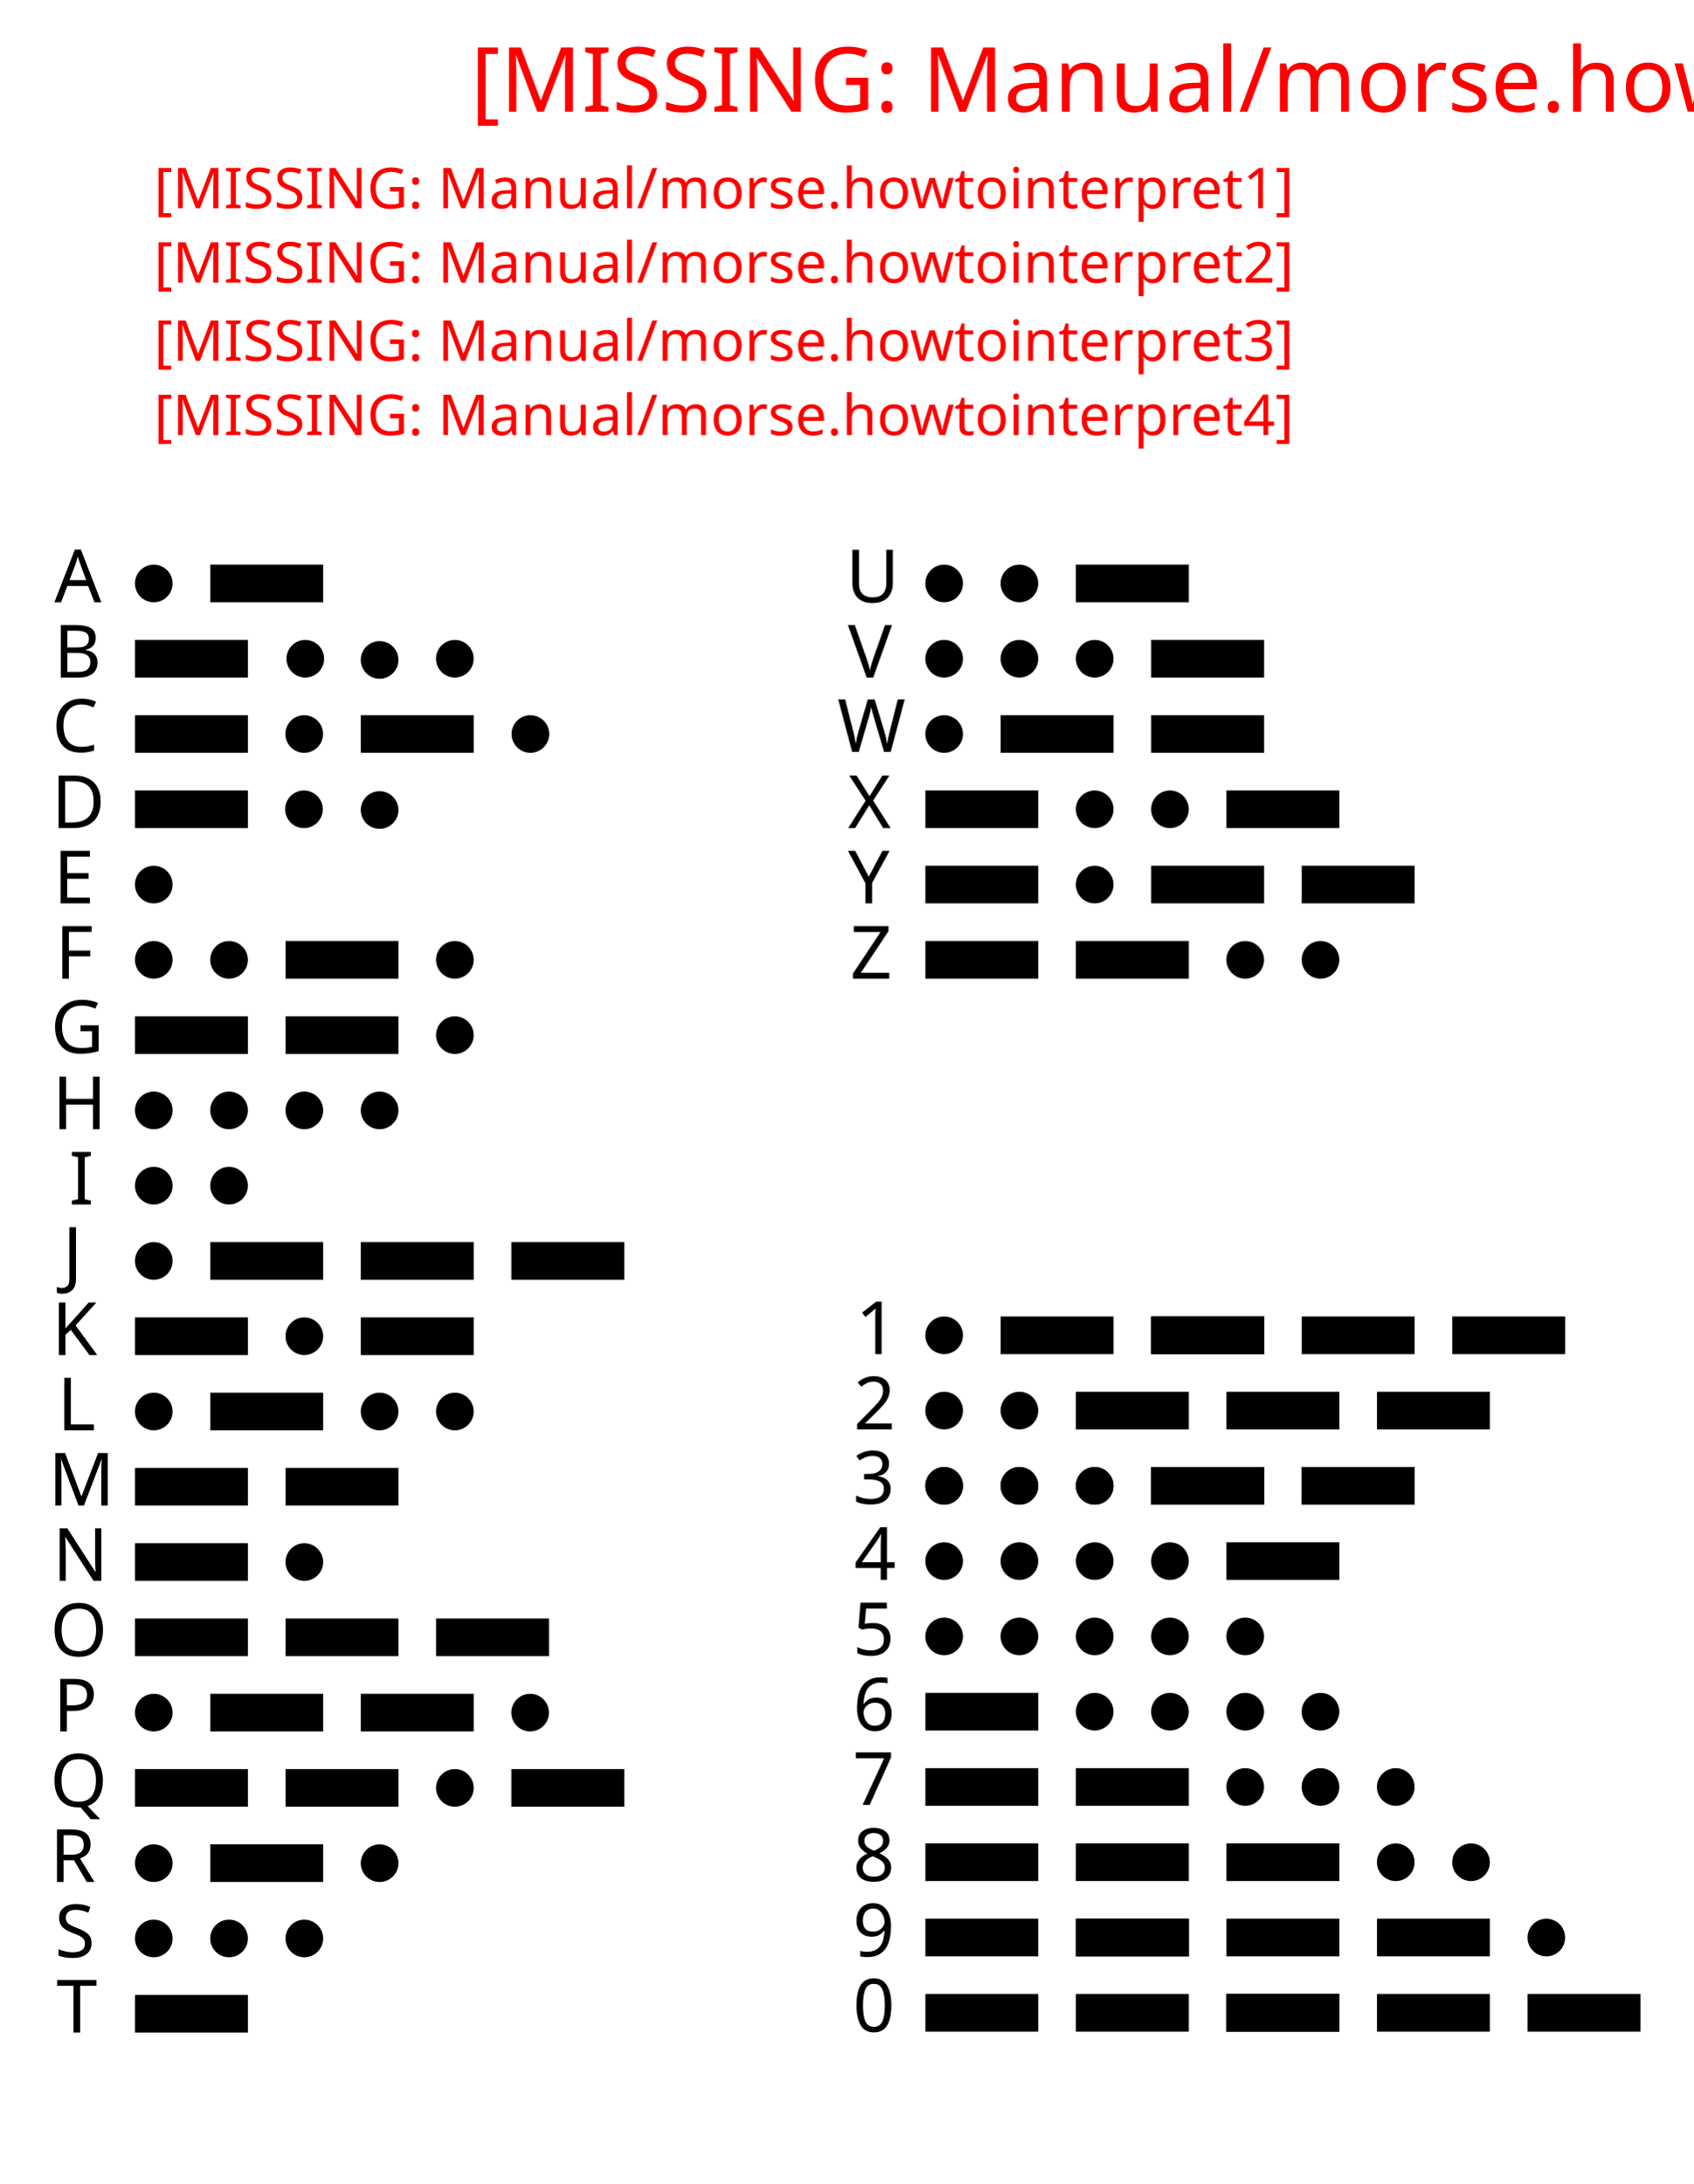
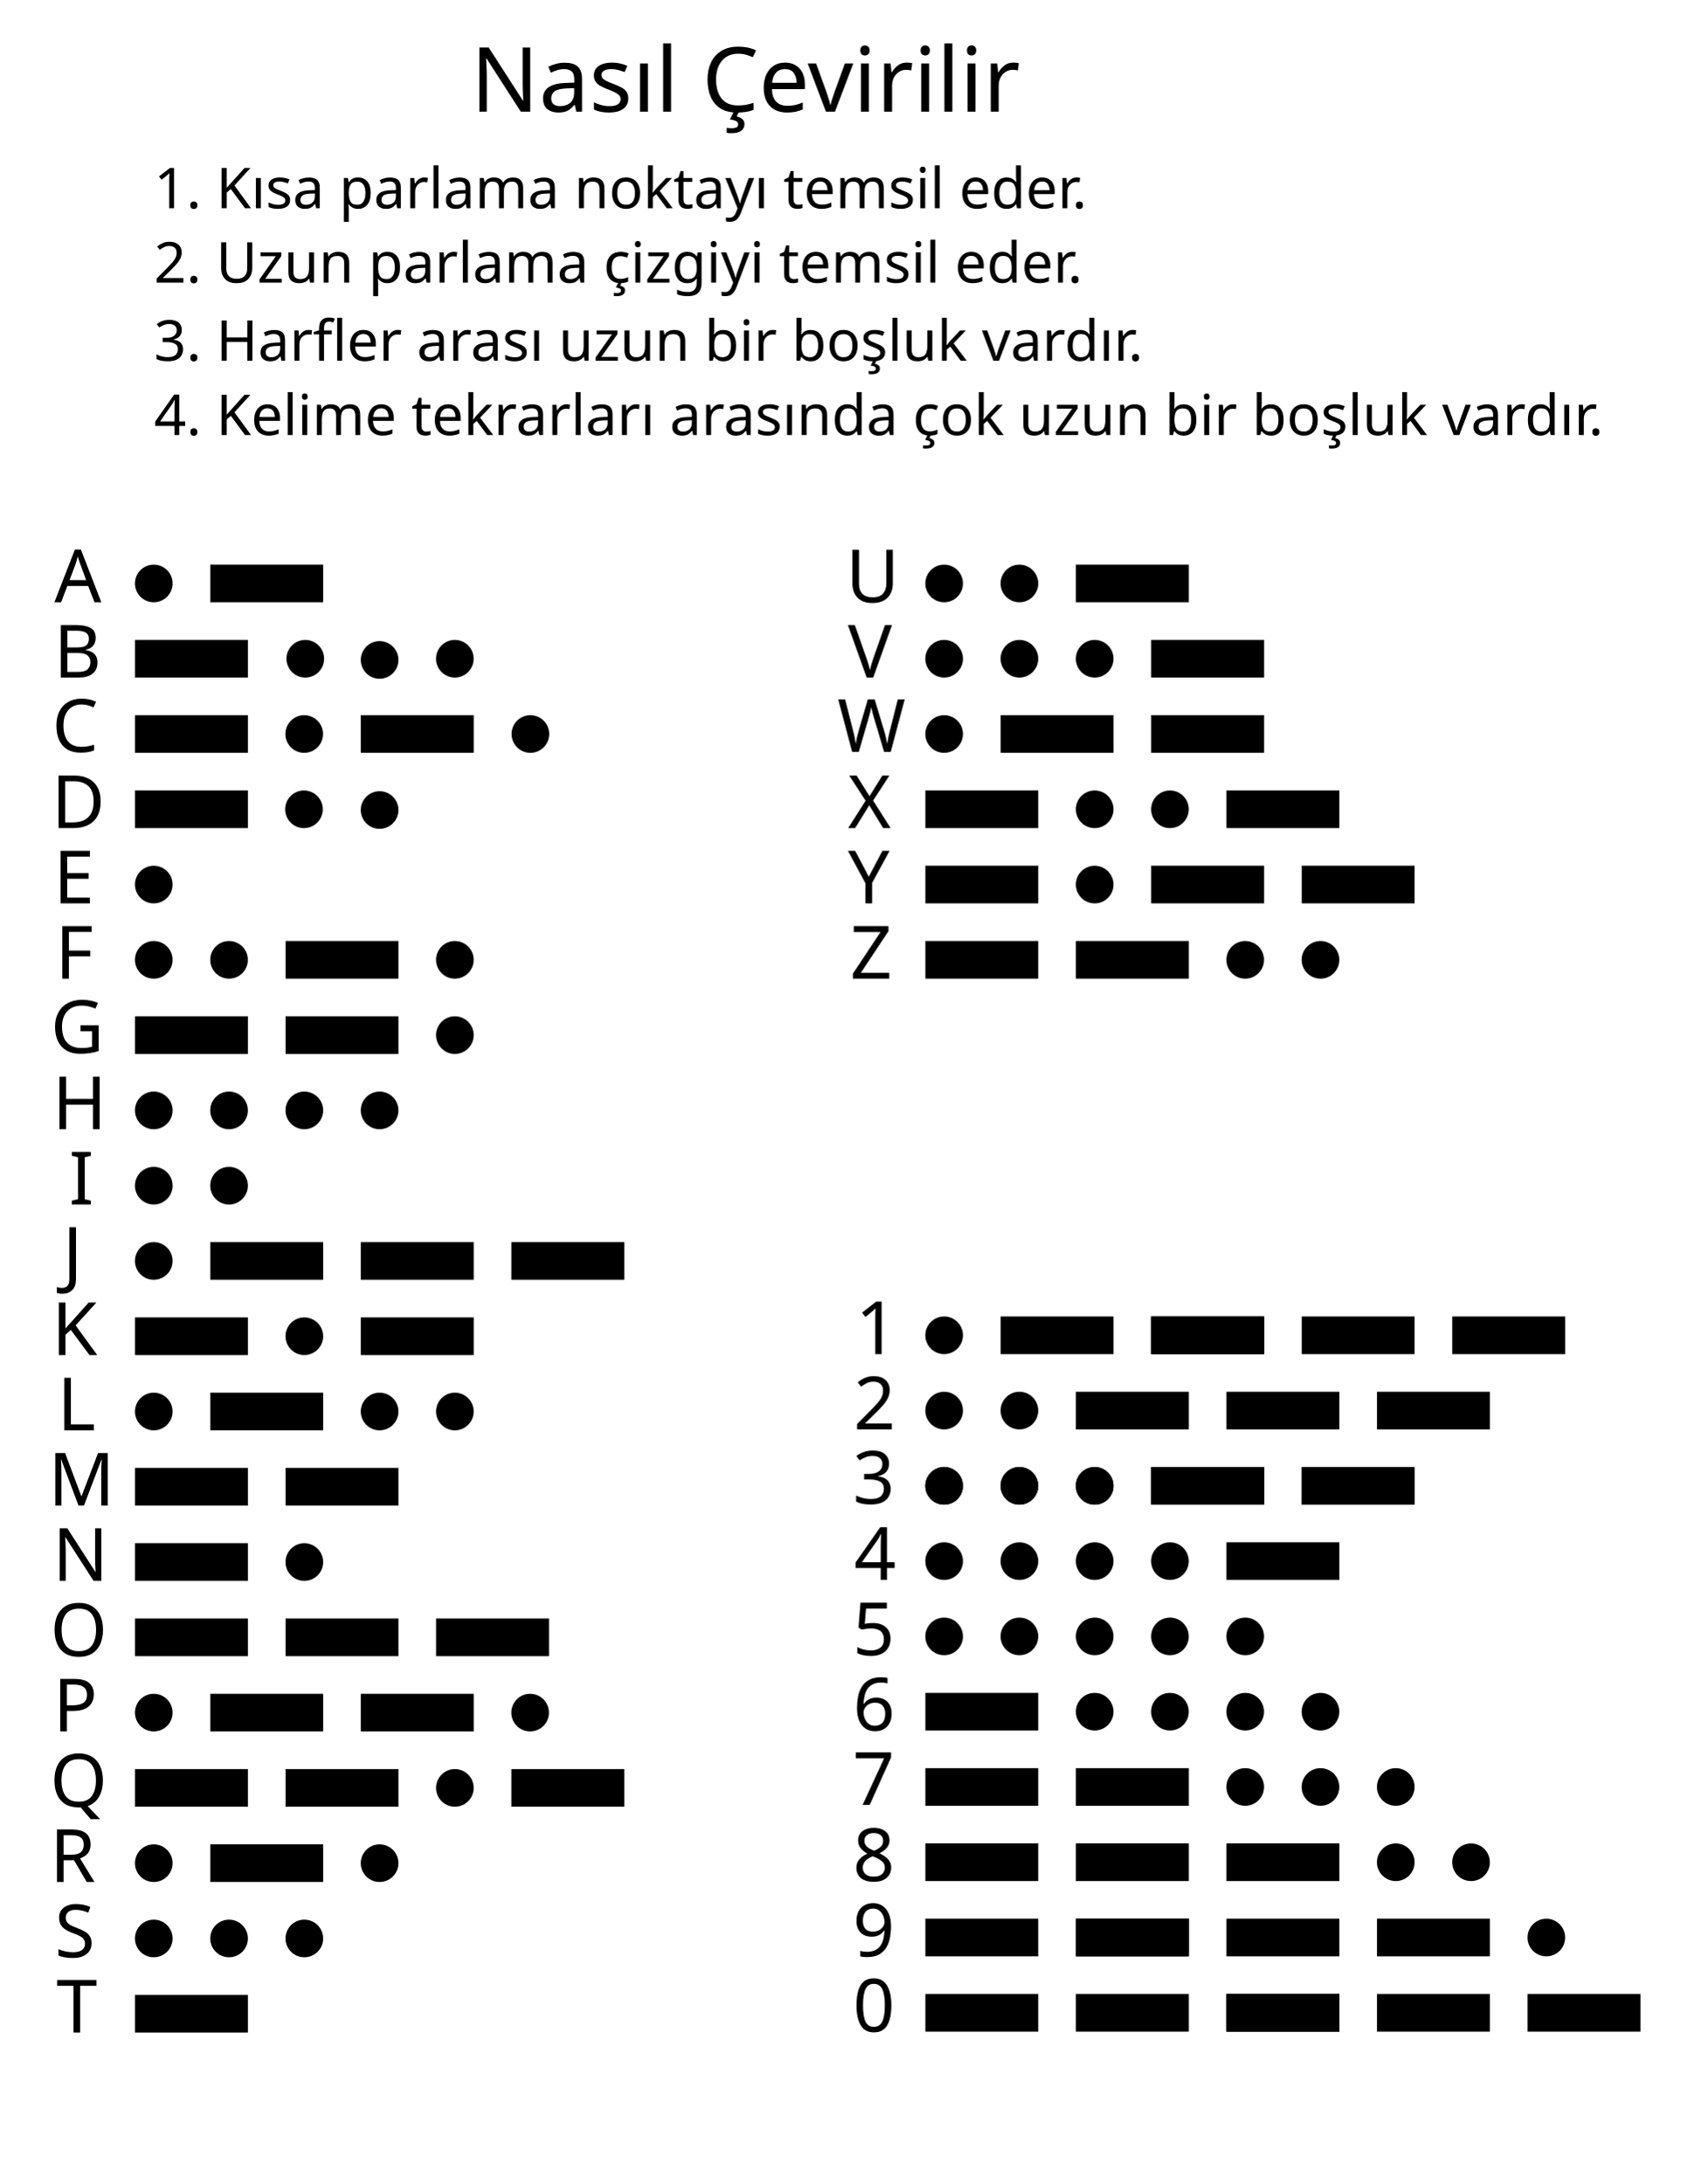
<svg xmlns="http://www.w3.org/2000/svg" xmlns:xlink="http://www.w3.org/1999/xlink" version="1.0" width="450" height="580" viewBox="0 0 414.772 500.994" id="Layer_2" xml:space="preserve">
  <defs id="defs3017" />
-   <g id="g2643" font-family="sans-serif">
-     <text x="115.249" y="10.538" id="text2872" style="font-size:22px;font-family:Special Elite, Sans-Serif;" fill="#ff0000">[MISSING: Manual/morse.howtointerpretheader]</text>
-     <text xml:space="preserve" style="font-size:15px;font-style:normal;line-height:200%;letter-spacing:0px;word-spacing:0px;fill:#000000;fill-opacity:1;stroke:none;font-family:Special Elite, Sans-Serif" x="40.912" y="55.327" id="text3464" transform="matrix(0.9217156,0,0,0.9217156,0,-16.80051)" font-family="sans-serif">
-       <tspan id="tspan3466" x="40.912" y="55.327" fill="#ff0000">[MISSING: Manual/morse.howtointerpret1]</tspan>
-       <tspan x="40.912" y="75.077" id="tspan3468" fill="#ff0000">[MISSING: Manual/morse.howtointerpret2]</tspan>
-       <tspan x="40.912" y="95.827" id="tspan3470" fill="#ff0000">[MISSING: Manual/morse.howtointerpret3]</tspan>
-       <tspan x="40.912" y="115.577" id="tspan3472" fill="#ff0000">[MISSING: Manual/morse.howtointerpret4]</tspan>
+   <g id="g2643">
+     <text x="115.249" y="10.538" id="text2872" style="font-size:22px;font-family:Special Elite, Sans-Serif;">Nasıl Çevirilir</text>
+     <text xml:space="preserve" style="font-size:15px;font-style:normal;line-height:200%;letter-spacing:0px;word-spacing:0px;fill:#000000;fill-opacity:1;stroke:none;font-family:Special Elite, Sans-Serif" x="40.912" y="55.327" id="text3464" transform="matrix(0.9217156,0,0,0.9217156,0,-16.80051)">
+       <tspan id="tspan3466" x="40.912" y="55.327">1. Kısa parlama noktayı temsil eder.</tspan>
+       <tspan x="40.912" y="75.077" id="tspan3468">2. Uzun parlama çizgiyi temsil eder.</tspan>
+       <tspan x="40.912" y="95.827" id="tspan3470">3. Harfler arası uzun bir boşluk vardır.</tspan>
+       <tspan x="40.912" y="115.577" id="tspan3472">4. Kelime tekrarları arasında çok uzun bir boşluk vardır.</tspan>
    </text>
  </g>
  <g transform="translate(-3.816479,0)" id="g3272">
    <g transform="translate(-18.43432,0)" id="g3132">
      <circle cx="39.4" cy="141.48" r="3.555" transform="matrix(1.296365,0,0,1.296365,202.3859,-57.34044)" id="circle3554" />
      <rect width="27.651" height="9.217" x="285.732" y="121.457" id="rect3556" />
      <circle cx="39.4" cy="141.48" r="3.555" transform="matrix(1.296365,0,0,1.296365,220.8202,-57.34044)" id="circle3558" />
      <circle cx="39.4" cy="141.48" r="3.555" transform="matrix(1.296365,0,0,1.296365,202.3859,-38.90613)" id="circle3560" />
      <circle cx="39.4" cy="141.48" r="3.555" transform="matrix(1.296365,0,0,1.296365,220.8202,-38.90613)" id="circle3562" />
      <circle cx="39.4" cy="141.48" r="3.555" transform="matrix(1.296365,0,0,1.296365,239.2545,-38.90613)" id="circle3564" />
      <rect width="27.651" height="9.217" x="304.166" y="139.891" id="rect3566" />
      <circle cx="39.4" cy="141.48" r="3.555" transform="matrix(1.296365,0,0,1.296365,202.3859,-20.47182)" id="circle3568" />
      <rect width="27.651" height="9.217" x="267.298" y="158.325" id="rect3570" />
      <rect width="27.651" height="9.217" x="304.166" y="158.325" id="rect3572" />
      <rect width="27.651" height="9.217" x="248.863" y="176.76" id="rect3574" />
      <circle cx="39.4" cy="141.48" r="3.555" transform="matrix(1.296365,0,0,1.296365,239.2545,-2.037504)" id="circle3576" />
      <circle cx="39.4" cy="141.48" r="3.555" transform="matrix(1.296365,0,0,1.296365,257.6889,-2.037504)" id="circle3578" />
      <rect width="27.651" height="9.217" x="322.6" y="176.76" id="rect3580" />
      <rect width="27.651" height="9.217" x="248.863" y="195.194" id="rect3588" />
      <rect width="27.651" height="9.217" x="304.166" y="195.194" id="rect3590" />
      <rect width="27.651" height="9.217" x="341.035" y="195.194" id="rect3592" />
      <circle cx="39.4" cy="141.48" r="3.555" transform="matrix(1.296365,0,0,1.296365,239.2545,16.39681)" id="circle3594" />
      <rect width="27.651" height="9.217" x="248.863" y="213.628" id="rect3596" />
      <rect width="27.651" height="9.217" x="285.732" y="213.628" id="rect3598" />
      <circle cx="39.4" cy="141.48" r="3.555" transform="matrix(1.296365,0,0,1.296365,276.1232,34.83112)" id="circle3600" />
      <circle cx="39.4" cy="141.48" r="3.555" transform="matrix(1.296365,0,0,1.296365,294.5575,34.83112)" id="circle3602" />
      <g transform="translate(-1.849737,0)" id="g2615">
        <text x="231.225" y="130.674" id="text3604" xml:space="preserve" style="font-size:18px;font-family:Special Elite, Sans-Serif">U</text>
        <text x="231.748" y="149.108" id="text3608" xml:space="preserve" style="font-size:18px;font-family:Special Elite, Sans-Serif">V</text>
        <text x="229.155" y="167.318" id="text3612" xml:space="preserve" style="font-size:18px;font-family:Special Elite, Sans-Serif">W</text>
        <text x="231.734" y="185.977" id="text3616" xml:space="preserve" style="font-size:18px;font-family:Special Elite, Sans-Serif">X</text>
        <text x="231.761" y="204.411" id="text3620" xml:space="preserve" style="font-size:18px;font-family:Special Elite, Sans-Serif">Y</text>
        <text x="232.279" y="222.846" id="text3624" xml:space="preserve" style="font-size:18px;font-family:Special Elite, Sans-Serif">Z</text>
      </g>
    </g>
    <g id="g3169">
      <circle cx="39.4" cy="141.48" r="3.555" transform="matrix(1.296365,0,0,1.296365,-9.608658,-57.34044)" id="circle2870" />
      <rect width="27.651" height="9.217" x="55.303" y="121.457" id="rect3010" />
      <circle cx="39.4" cy="141.48" r="3.555" transform="matrix(1.296365,0,0,1.296365,27.49629,-38.90613)" id="circle3324" />
      <circle cx="39.4" cy="141.48" r="3.555" transform="matrix(1.296365,0,0,1.296365,45.69428,-38.61128)" id="circle3326" />
      <circle cx="39.4" cy="141.48" r="3.555" transform="matrix(1.296365,0,0,1.296365,64.12268,-38.90613)" id="circle3328" />
      <rect width="27.651" height="9.217" x="36.869" y="158.325" id="rect3330" />
      <circle cx="39.4" cy="141.48" r="3.555" transform="matrix(1.296365,0,0,1.296365,27.23125,-20.47181)" id="circle3332" />
      <rect width="27.651" height="9.217" x="92.172" y="158.325" id="rect3334" />
      <circle cx="39.4" cy="141.48" r="3.555" transform="matrix(1.296365,0,0,1.296365,82.62363,-20.47181)" id="circle3336" />
      <rect width="27.651" height="9.217" x="36.869" y="176.76" id="rect3338" />
      <circle cx="39.4" cy="141.48" r="3.555" transform="matrix(1.296365,0,0,1.296365,27.17162,-2.037504)" id="circle3340" />
      <circle cx="39.4" cy="141.48" r="3.555" transform="matrix(1.296365,0,0,1.296365,45.69428,-1.859714)" id="circle3342" />
      <circle cx="39.4" cy="141.48" r="3.555" transform="matrix(1.296365,0,0,1.296365,-9.608658,16.39681)" id="circle3412" />
      <circle cx="39.4" cy="141.48" r="3.555" transform="matrix(1.296365,0,0,1.296365,-9.608657,34.83112)" id="circle3414" />
      <circle cx="39.4" cy="141.48" r="3.555" transform="matrix(1.296365,0,0,1.296365,8.825654,34.83112)" id="circle3416" />
      <rect width="27.651" height="9.217" x="73.737" y="213.628" id="rect3420" />
      <circle cx="39.4" cy="141.48" r="3.555" transform="matrix(1.296365,0,0,1.296365,64.12859,34.83112)" id="circle3422" />
      <rect width="27.651" height="9.217" x="36.869" y="232.063" id="rect3424" />
      <rect width="27.651" height="9.217" x="73.737" y="232.063" id="rect3426" />
      <circle cx="39.4" cy="141.48" r="3.555" transform="matrix(1.296365,0,0,1.296365,64.12859,53.26543)" id="circle3428" />
      <circle cx="39.4" cy="141.48" r="3.555" transform="matrix(1.296365,0,0,1.296365,-9.608658,71.69974)" id="circle3458" />
      <circle cx="39.4" cy="141.48" r="3.555" transform="matrix(1.296365,0,0,1.296365,8.825653,71.69974)" id="circle3460" />
      <circle cx="39.4" cy="141.48" r="3.555" transform="matrix(1.296365,0,0,1.296365,27.25997,71.69974)" id="circle3462" />
      <circle cx="39.4" cy="141.48" r="3.555" transform="matrix(1.296365,0,0,1.296365,45.69428,71.69974)" id="circle3464" />
      <circle cx="39.4" cy="141.48" r="3.555" transform="matrix(1.296365,0,0,1.296365,-9.608658,90.13405)" id="circle3466" />
      <circle cx="39.4" cy="141.48" r="3.555" transform="matrix(1.296365,0,0,1.296365,8.825654,90.13405)" id="circle3468" />
      <circle cx="39.4" cy="141.48" r="3.555" transform="matrix(1.296365,0,0,1.296365,-9.608658,108.5684)" id="circle3470" />
      <rect width="27.651" height="9.217" x="55.303" y="287.366" id="rect3472" />
      <rect width="27.651" height="9.217" x="92.172" y="287.366" id="rect3474" />
      <rect width="27.651" height="9.217" x="129.04" y="287.366" id="rect3476" />
      <rect width="27.651" height="9.217" x="36.869" y="305.8" id="rect3478" />
      <circle cx="39.4" cy="141.48" r="3.555" transform="matrix(1.296365,0,0,1.296365,27.25997,127.0027)" id="circle3480" />
      <rect width="27.651" height="9.217" x="92.172" y="305.8" id="rect3482" />
      <circle cx="39.4" cy="141.48" r="3.555" transform="matrix(1.296365,0,0,1.296365,-9.608658,145.437)" id="circle3484" />
      <rect width="27.651" height="9.217" x="55.303" y="324.234" id="rect3486" />
      <circle cx="39.4" cy="141.48" r="3.555" transform="matrix(1.296365,0,0,1.296365,45.69428,145.437)" id="circle3488" />
      <circle cx="39.4" cy="141.48" r="3.555" transform="matrix(1.296365,0,0,1.296365,64.12859,145.437)" id="circle3490" />
      <rect width="27.651" height="9.217" x="36.869" y="342.669" id="rect3492" />
      <rect width="27.651" height="9.217" x="73.737" y="342.669" id="rect3494" />
      <rect width="27.651" height="9.217" x="36.869" y="361.103" id="rect3496" />
      <circle cx="39.4" cy="141.48" r="3.555" transform="matrix(1.296365,0,0,1.296365,27.25997,182.3056)" id="circle3498" />
      <rect width="27.651" height="9.217" x="36.869" y="379.537" id="rect3500" />
      <rect width="27.651" height="9.217" x="73.737" y="379.537" id="rect3502" />
      <rect width="27.651" height="9.217" x="110.606" y="379.537" id="rect3504" />
      <circle cx="39.4" cy="141.48" r="3.555" transform="matrix(1.296365,0,0,1.296365,-9.608658,219.1742)" id="circle3506" />
      <rect width="27.651" height="9.217" x="55.303" y="397.971" id="rect3508" />
      <rect width="27.651" height="9.217" x="92.172" y="397.971" id="rect3510" />
      <circle cx="39.4" cy="141.48" r="3.555" transform="matrix(1.296365,0,0,1.296365,82.5629,219.1742)" id="circle3512" />
      <rect width="27.651" height="9.217" x="36.869" y="416.406" id="rect3514" />
      <rect width="27.651" height="9.217" x="73.737" y="416.406" id="rect3516" />
      <circle cx="39.4" cy="141.48" r="3.555" transform="matrix(1.296365,0,0,1.296365,64.12859,237.6085)" id="circle3518" />
      <rect width="27.651" height="9.217" x="129.04" y="416.406" id="rect3520" />
      <circle cx="39.4" cy="141.48" r="3.555" transform="matrix(1.296365,0,0,1.296365,-9.608657,256.0428)" id="circle3522" />
      <rect width="27.651" height="9.217" x="55.303" y="434.84" id="rect3524" />
      <circle cx="39.4" cy="141.48" r="3.555" transform="matrix(1.296365,0,0,1.296365,45.69428,256.0428)" id="circle3526" />
      <circle cx="39.4" cy="141.48" r="3.555" transform="matrix(1.296365,0,0,1.296365,27.25997,274.4772)" id="circle3528" />
      <circle cx="39.4" cy="141.48" r="3.555" transform="matrix(1.296365,0,0,1.296365,8.825654,274.4772)" id="circle3530" />
      <circle cx="39.4" cy="141.48" r="3.555" transform="matrix(1.296365,0,0,1.296365,-9.608657,274.4772)" id="circle3532" />
      <rect width="27.651" height="9.217" x="36.869" y="471.709" id="rect3534" />
      <g id="g2573">
        <text x="17.138" y="130.674" id="text3309" xml:space="preserve" style="font-size:18px;font-family:Special Elite, Sans-Serif">A</text>
        <text x="16.954" y="149.108" id="text3344" xml:space="preserve" style="font-size:18px;font-family:Special Elite, Sans-Serif">B</text>
        <text x="16.535" y="167.318" id="text3350" xml:space="preserve" style="font-size:18px;font-family:Special Elite, Sans-Serif">C</text>
        <text x="16.409" y="185.977" id="text3356" xml:space="preserve" style="font-size:18px;font-family:Special Elite, Sans-Serif">D</text>
        <text x="16.904" y="204.411" id="text3360" xml:space="preserve" style="font-size:18px;font-family:Special Elite, Sans-Serif">E</text>
        <text x="17.323" y="222.846" id="text3364" xml:space="preserve" style="font-size:18px;font-family:Special Elite, Sans-Serif">F</text>
        <text x="16.202" y="241.055" id="text3368" xml:space="preserve" style="font-size:18px;font-family:Special Elite, Sans-Serif">G</text>
        <text x="16.634" y="259.714" id="text3372" xml:space="preserve" style="font-size:18px;font-family:Special Elite, Sans-Serif">H</text>
        <text x="20.694" y="278.148" id="text3376" xml:space="preserve" style="font-size:18px;font-family:Special Elite, Sans-Serif">I</text>
        <text x="19.145" y="296.583" id="text3380" xml:space="preserve" style="font-size:18px;font-family:Special Elite, Sans-Serif">J</text>
        <text x="16.481" y="315.017" id="text3384" xml:space="preserve" style="font-size:18px;font-family:Special Elite, Sans-Serif">K</text>
        <text x="17.813" y="333.451" id="text3388" xml:space="preserve" style="font-size:18px;font-family:Special Elite, Sans-Serif">L</text>
        <text x="15.621" y="351.886" id="text3392" xml:space="preserve" style="font-size:18px;font-family:Special Elite, Sans-Serif">M</text>
        <text x="16.684" y="370.32" id="text3396" xml:space="preserve" style="font-size:18px;font-family:Special Elite, Sans-Serif">N</text>
        <text x="16.085" y="388.754" id="text3400" xml:space="preserve" style="font-size:18px;font-family:Special Elite, Sans-Serif">O</text>
        <text x="16.058" y="425.623" id="text3404" xml:space="preserve" style="font-size:18px;font-family:Special Elite, Sans-Serif">Q</text>
        <text x="16.828" y="407.189" id="text3408" xml:space="preserve" style="font-size:18px;font-family:Special Elite, Sans-Serif">P</text>
        <text x="16.022" y="444.057" id="text3536" xml:space="preserve" style="font-size:18px;font-family:Special Elite, Sans-Serif">R</text>
        <text x="17.206" y="462.492" id="text3540" xml:space="preserve" style="font-size:18px;font-family:Special Elite, Sans-Serif">S</text>
        <text x="17.624" y="480.926" id="text3544" xml:space="preserve" style="font-size:18px;font-family:Special Elite, Sans-Serif">T</text>
      </g>
      <use transform="translate(-18.43431,18.43431)" id="use2703" x="0" y="0" width="414.772" height="500.994" xlink:href="#rect3010" />
    </g>
    <g transform="translate(-18.43431,64.2951)" id="g3051">
      <use transform="translate(211.9946,119.823)" id="use2707" x="0" y="0" width="414.772" height="500.994" xlink:href="#rect3010" />
      <use transform="translate(248.8632,119.823)" id="use2709" x="0" y="0" width="414.772" height="500.994" xlink:href="#rect3010" />
      <use id="use2711" x="0" y="0" width="414.772" height="500.994" xlink:href="#use2709" />
      <use transform="translate(285.7318,119.823)" id="use2713" x="0" y="0" width="414.772" height="500.994" xlink:href="#rect3010" />
      <use transform="translate(322.6005,119.823)" id="use2715" x="0" y="0" width="414.772" height="500.994" xlink:href="#rect3010" />
      <use transform="translate(211.9946,119.823)" id="use2717" x="0" y="0" width="414.772" height="500.994" xlink:href="#circle2870" />
      <use transform="translate(211.9946,138.2573)" id="use2719" x="0" y="0" width="414.772" height="500.994" xlink:href="#circle2870" />
      <use transform="translate(230.4289,138.2573)" id="use2721" x="0" y="0" width="414.772" height="500.994" xlink:href="#circle2870" />
      <use transform="translate(230.4289,138.2573)" id="use2723" x="0" y="0" width="414.772" height="500.994" xlink:href="#rect3010" />
      <use transform="translate(267.2975,138.2573)" id="use2725" x="0" y="0" width="414.772" height="500.994" xlink:href="#rect3010" />
      <use transform="translate(304.1661,138.2573)" id="use2727" x="0" y="0" width="414.772" height="500.994" xlink:href="#rect3010" />
      <use transform="translate(211.9946,156.6916)" id="use2779" x="0" y="0" width="414.772" height="500.994" xlink:href="#circle2870" />
      <use transform="translate(18.43431,4.0522843e-6)" id="use2781" x="0" y="0" width="414.772" height="500.994" xlink:href="#use2779" />
      <use transform="translate(18.43431,0)" id="use2783" x="0" y="0" width="414.772" height="500.994" xlink:href="#use2781" />
      <use transform="translate(18.43431,18.43431)" id="use2785" x="0" y="0" width="414.772" height="500.994" xlink:href="#use2723" />
      <use transform="translate(36.86862,9.8155382e-8)" id="use2787" x="0" y="0" width="414.772" height="500.994" xlink:href="#use2785" />
      <use transform="translate(2.324722e-7,18.43431)" id="use2789" x="0" y="0" width="414.772" height="500.994" xlink:href="#use2779" />
      <use transform="translate(18.43431,7.8636818e-8)" id="use2791" x="0" y="0" width="414.772" height="500.994" xlink:href="#use2789" />
      <use transform="translate(18.43431,0)" id="use2793" x="0" y="0" width="414.772" height="500.994" xlink:href="#use2791" />
      <use transform="translate(18.43431,0)" id="use2795" x="0" y="0" width="414.772" height="500.994" xlink:href="#use2793" />
      <use transform="translate(18.43431,18.43431)" id="use2797" x="0" y="0" width="414.772" height="500.994" xlink:href="#use2785" />
      <use transform="translate(-2.3247221e-7,18.43431)" id="use2799" x="0" y="0" width="414.772" height="500.994" xlink:href="#use2789" />
      <use transform="translate(18.43431,-4.2724257e-8)" id="use2801" x="0" y="0" width="414.772" height="500.994" xlink:href="#use2799" />
      <use transform="translate(18.43431,0)" id="use2803" x="0" y="0" width="414.772" height="500.994" xlink:href="#use2801" />
      <use transform="translate(18.43431,0)" id="use2805" x="0" y="0" width="414.772" height="500.994" xlink:href="#use2803" />
      <use transform="translate(18.43431,0)" id="use2807" x="0" y="0" width="414.772" height="500.994" xlink:href="#use2805" />
      <use transform="translate(36.86862,36.86862)" id="use2809" x="0" y="0" width="414.772" height="500.994" xlink:href="#use2789" />
      <use transform="translate(36.86862,36.86862)" id="use2811" x="0" y="0" width="414.772" height="500.994" xlink:href="#use2791" />
      <use transform="translate(36.86862,36.86862)" id="use2813" x="0" y="0" width="414.772" height="500.994" xlink:href="#use2793" />
      <use transform="translate(36.86862,36.86862)" id="use2815" x="0" y="0" width="414.772" height="500.994" xlink:href="#use2795" />
      <use transform="translate(-73.73725,36.86862)" id="use2817" x="0" y="0" width="414.772" height="500.994" xlink:href="#use2797" />
      <use id="use2819" x="0" y="0" width="414.772" height="500.994" xlink:href="#use2779" />
      <use id="use2821" x="0" y="0" width="414.772" height="500.994" xlink:href="#use2781" />
      <use id="use2823" x="0" y="0" width="414.772" height="500.994" xlink:href="#use2783" />
      <use id="use2825" x="0" y="0" width="414.772" height="500.994" xlink:href="#use2785" />
      <use id="use2827" x="0" y="0" width="414.772" height="500.994" xlink:href="#use2787" />
      <use transform="translate(73.73724,73.73725)" id="use2829" x="0" y="0" width="414.772" height="500.994" xlink:href="#use2779" />
      <use transform="translate(73.73724,73.73724)" id="use2831" x="0" y="0" width="414.772" height="500.994" xlink:href="#use2781" />
      <use transform="translate(73.73724,73.73724)" id="use2833" x="0" y="0" width="414.772" height="500.994" xlink:href="#use2783" />
      <use transform="translate(-55.30293,73.73724)" id="use2845" x="0" y="0" width="414.772" height="500.994" xlink:href="#use2825" />
      <use transform="translate(-55.30293,73.73725)" id="use2847" x="0" y="0" width="414.772" height="500.994" xlink:href="#use2827" />
      <use transform="translate(36.86862,18.43431)" id="use2849" x="0" y="0" width="414.772" height="500.994" xlink:href="#use2829" />
      <use transform="translate(36.86862,18.43431)" id="use2851" x="0" y="0" width="414.772" height="500.994" xlink:href="#use2831" />
      <use transform="translate(36.86862,18.43431)" id="use2855" x="0" y="0" width="414.772" height="500.994" xlink:href="#use2845" />
      <use transform="translate(36.86862,18.43431)" id="use2857" x="0" y="0" width="414.772" height="500.994" xlink:href="#use2847" />
      <use transform="translate(-36.86862,3.3648014e-7)" id="use2859" x="0" y="0" width="414.772" height="500.994" xlink:href="#use2855" />
      <use transform="translate(-18.43432,147.4745)" id="use2861" x="0" y="0" width="414.772" height="500.994" xlink:href="#use2707" />
      <use transform="translate(-18.43432,147.4745)" id="use2863" x="0" y="0" width="414.772" height="500.994" xlink:href="#use2709" />
      <use transform="translate(-18.43432,147.4745)" id="use2865" x="0" y="0" width="414.772" height="500.994" xlink:href="#use2711" />
      <use transform="translate(-18.43432,147.4745)" id="use2867" x="0" y="0" width="414.772" height="500.994" xlink:href="#use2713" />
      <use transform="translate(-18.43432,147.4745)" id="use2869" x="0" y="0" width="414.772" height="500.994" xlink:href="#use2715" />
      <use transform="translate(-110.6059,18.4343)" id="use2873" x="0" y="0" width="414.772" height="500.994" xlink:href="#use2869" />
      <use transform="translate(18.43431,18.43431)" id="use2875" x="0" y="0" width="414.772" height="500.994" xlink:href="#use2851" />
      <use transform="translate(36.86863,18.4343)" id="use2877" x="0" y="0" width="414.772" height="500.994" xlink:href="#use2861" />
      <use transform="translate(36.86863,18.4343)" id="use2879" x="0" y="0" width="414.772" height="500.994" xlink:href="#use2863" />
      <use transform="translate(36.86863,18.4343)" id="use2881" x="0" y="0" width="414.772" height="500.994" xlink:href="#use2865" />
      <use transform="translate(36.86863,18.4343)" id="use2883" x="0" y="0" width="414.772" height="500.994" xlink:href="#use2867" />
      <use transform="translate(36.86863,18.4343)" id="use2885" x="0" y="0" width="414.772" height="500.994" xlink:href="#use2869" />
      <g id="g3029">
        <text x="231.757" y="250.497" id="text2889" xml:space="preserve" style="font-size:18px;font-family:Special Elite, Sans-Serif">1</text>
        <text x="231.284" y="268.931" id="text2893" xml:space="preserve" style="font-size:18px;font-family:Special Elite, Sans-Serif">2</text>
        <text x="231.099" y="287.141" id="text2897" xml:space="preserve" style="font-size:18px;font-family:Special Elite, Sans-Serif">3</text>
        <text x="231.397" y="305.8" id="text2901" xml:space="preserve" style="font-size:18px;font-family:Special Elite, Sans-Serif">4</text>
        <text x="231.054" y="324.234" id="text2905" xml:space="preserve" style="font-size:18px;font-family:Special Elite, Sans-Serif">5</text>
        <text x="231.144" y="342.669" id="text2909" xml:space="preserve" style="font-size:18px;font-family:Special Elite, Sans-Serif">6</text>
        <text x="231.05" y="360.878" id="text2913" xml:space="preserve" style="font-size:18px;font-family:Special Elite, Sans-Serif">7</text>
        <text x="231.099" y="379.537" id="text2917" xml:space="preserve" style="font-size:18px;font-family:Special Elite, Sans-Serif">8</text>
        <text x="231.09" y="397.971" id="text2921" xml:space="preserve" style="font-size:18px;font-family:Special Elite, Sans-Serif">9</text>
        <text x="231.126" y="416.406" id="text2925" xml:space="preserve" style="font-size:18px;font-family:Special Elite, Sans-Serif">0</text>
      </g>
    </g>
  </g>
</svg>
